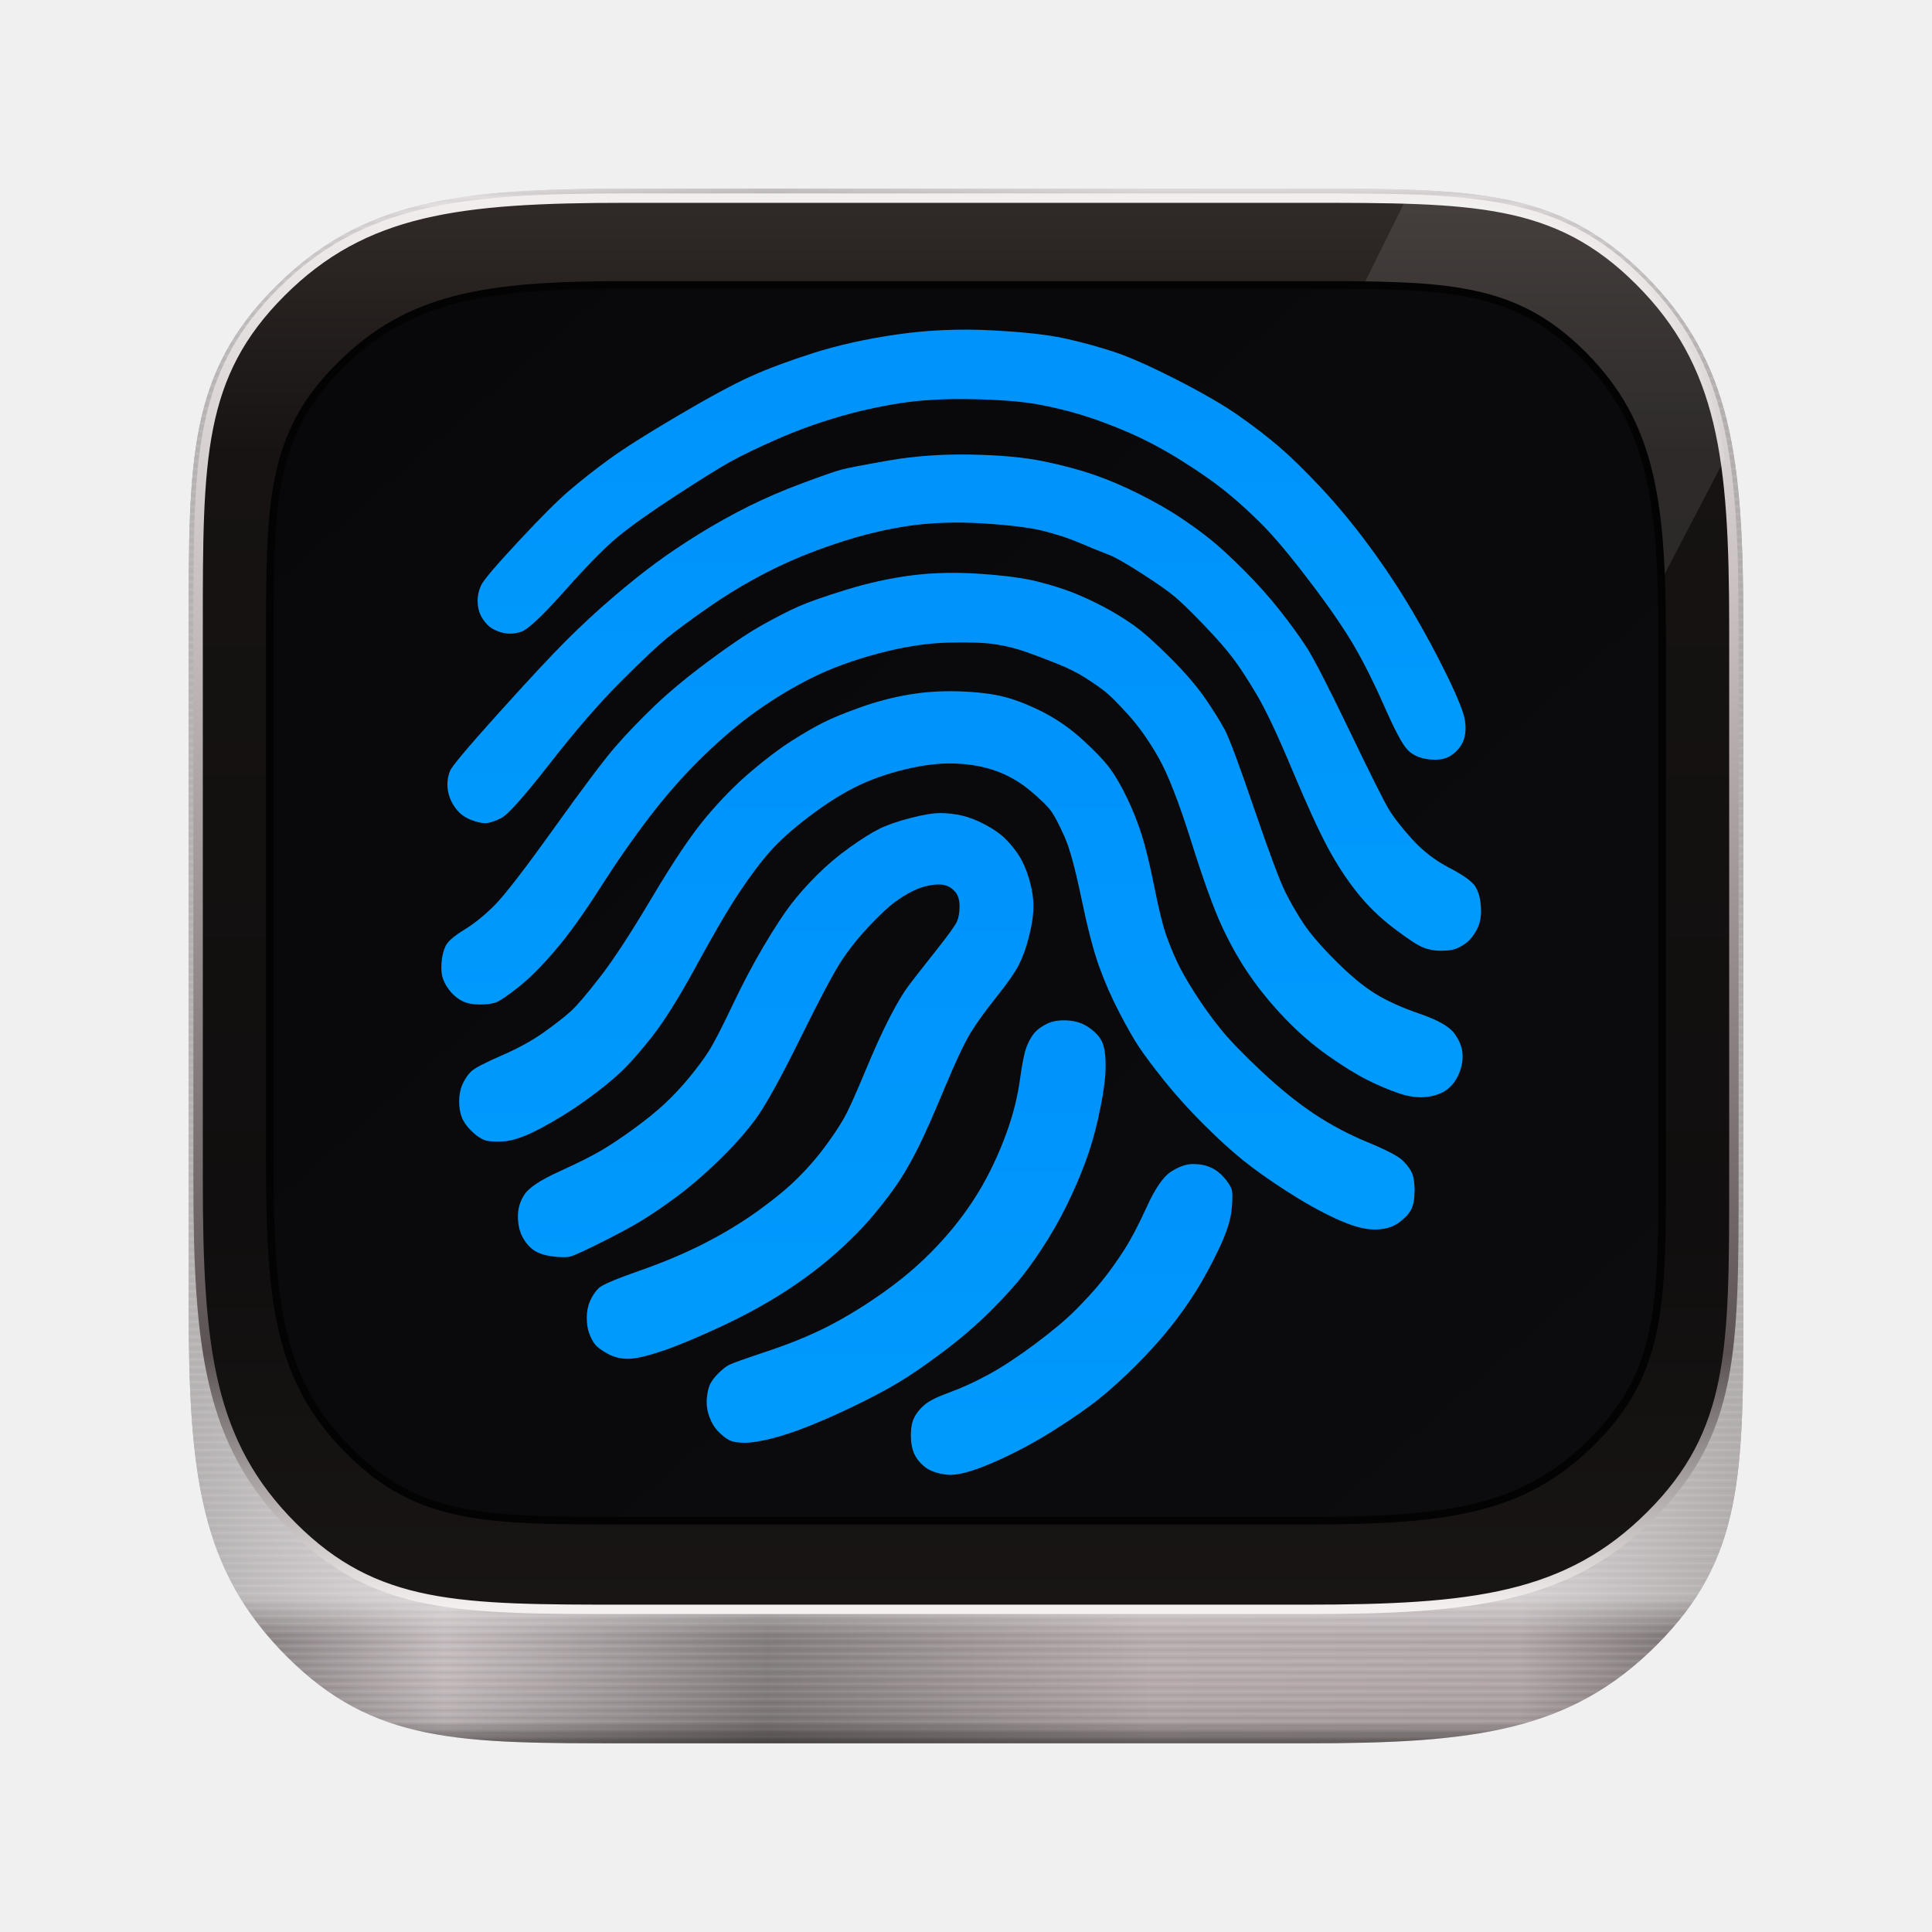
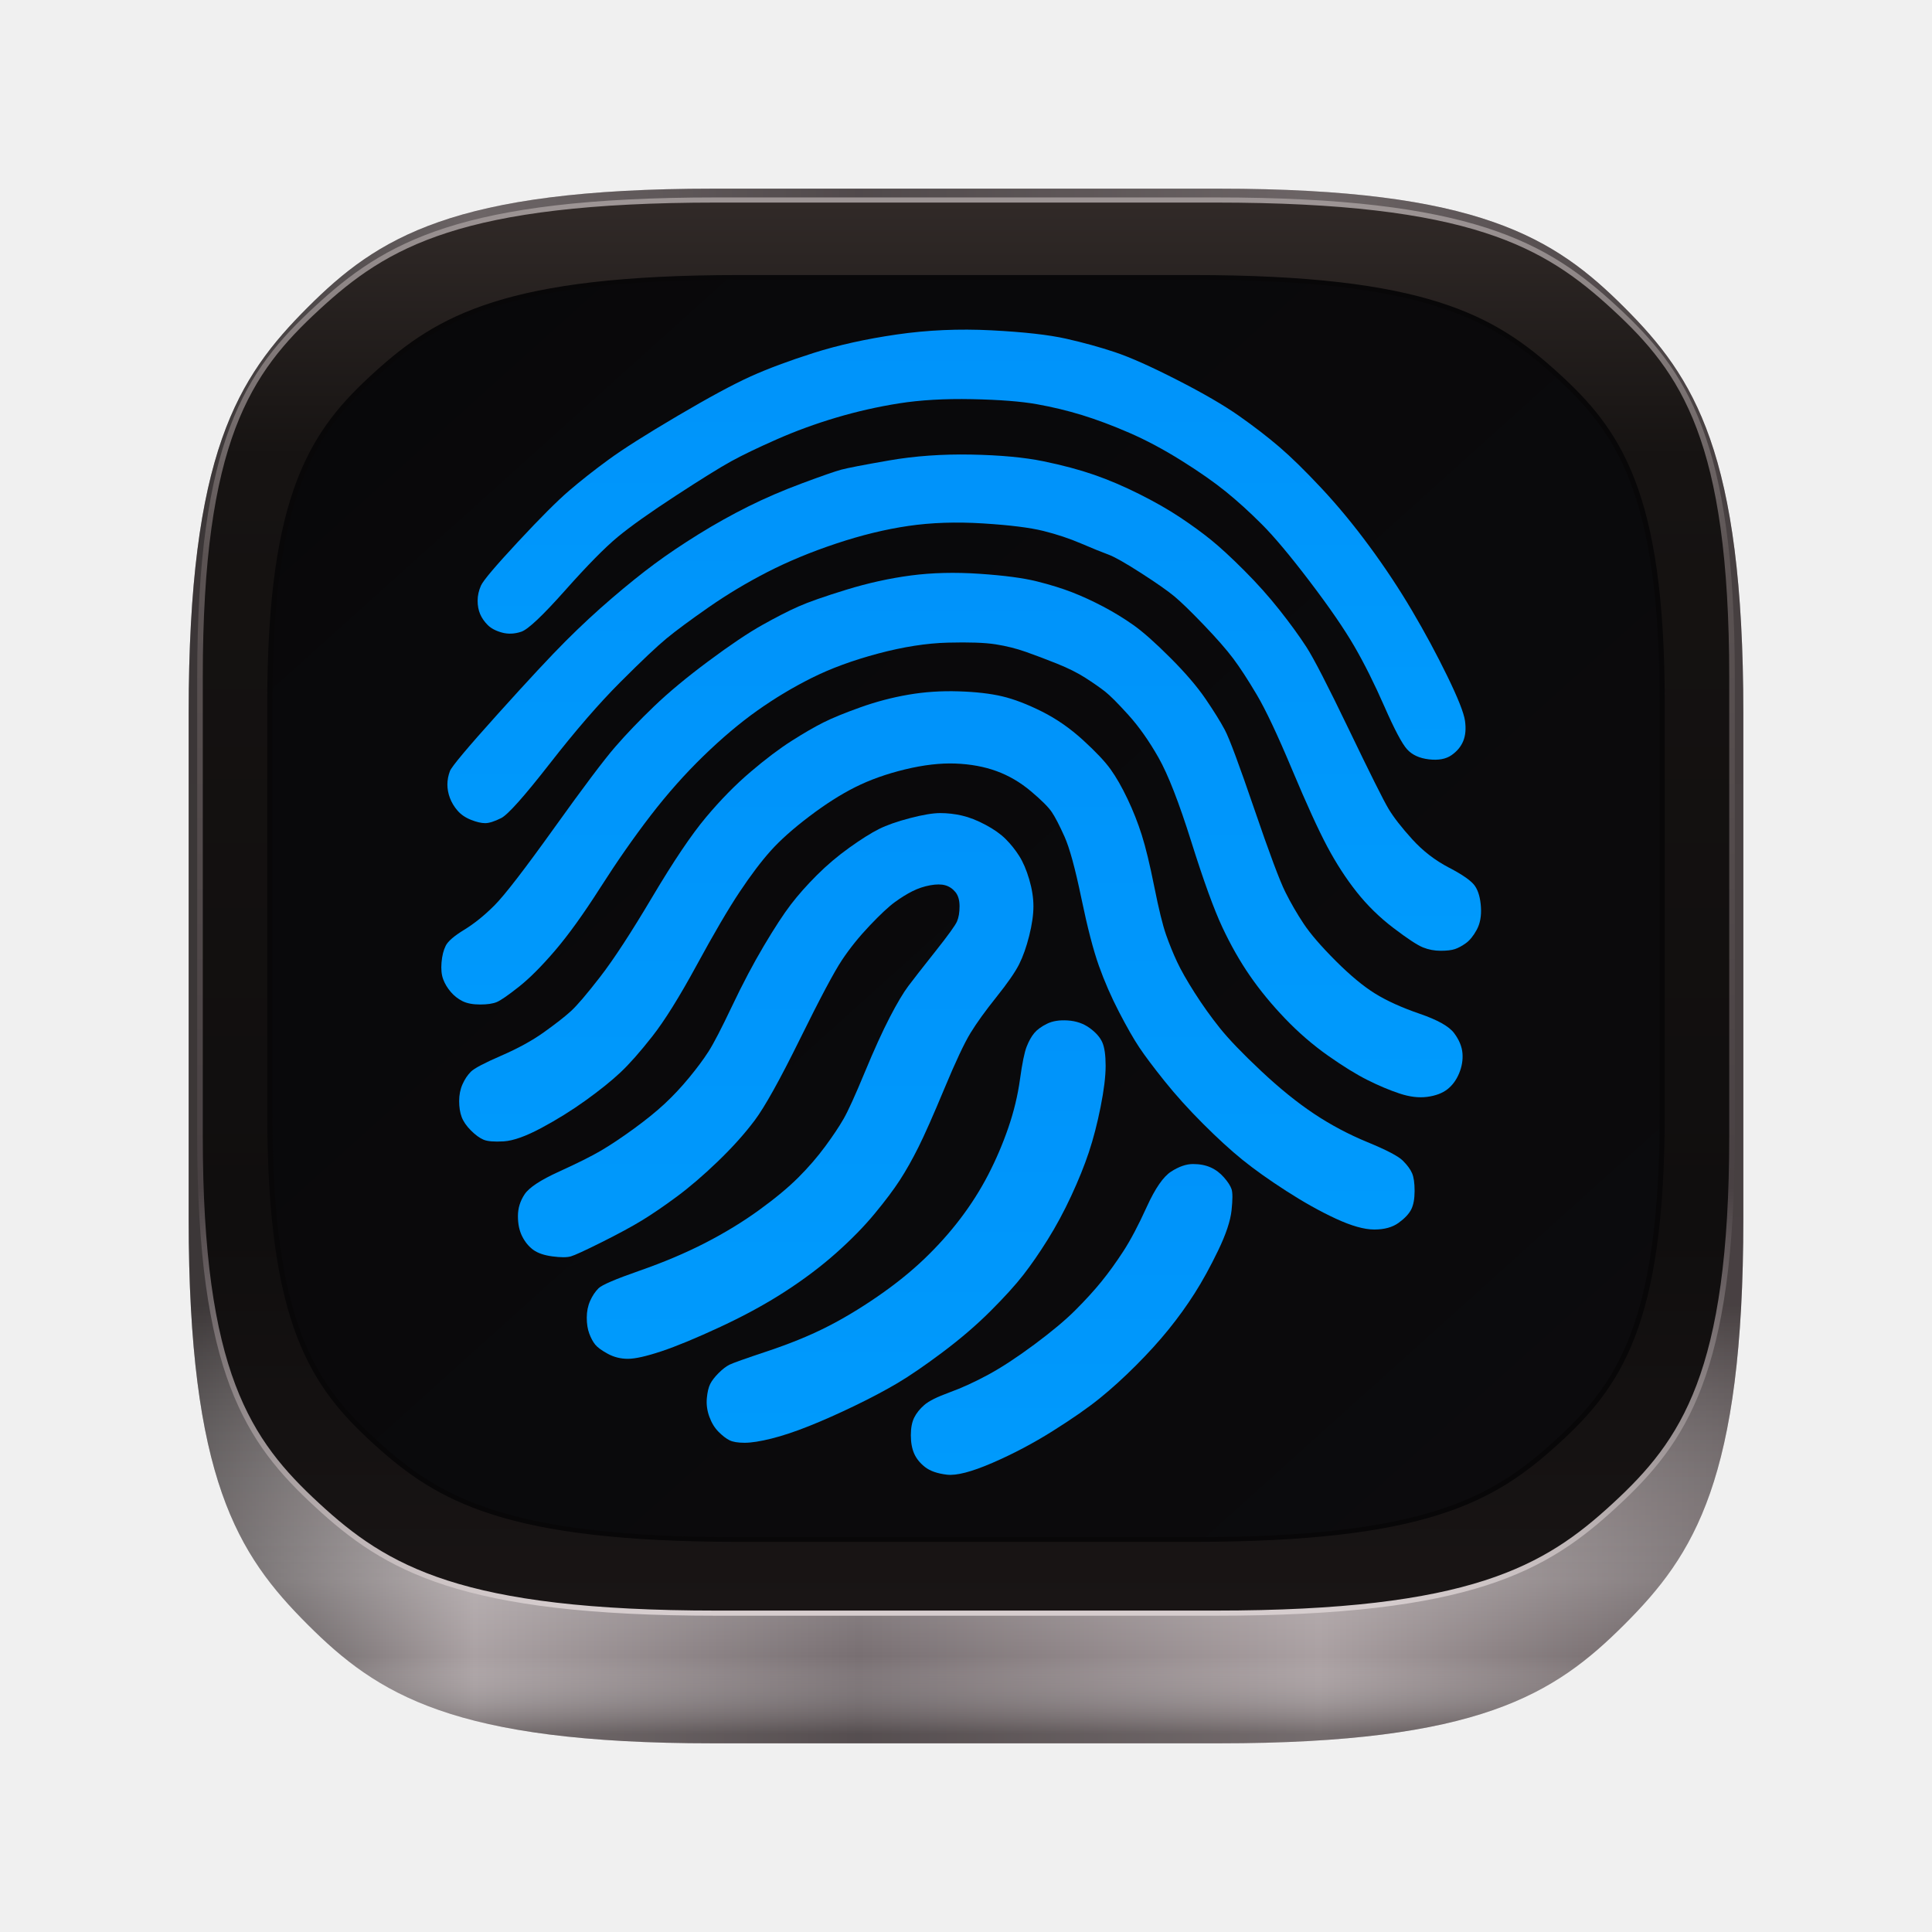
<svg xmlns="http://www.w3.org/2000/svg" width="1024" height="1024" viewBox="0 0 1024 1024" role="img" aria-labelledby="title">
  <defs>
    <linearGradient id="aluminum">
-       <stop stop-color="#766f70" />
-       <stop offset=".16" stop-color="#c5bcbe" />
-       <stop offset=".37" stop-color="#837c7d" />
-       <stop offset=".62" stop-color="#b8adae" />
-       <stop offset=".86" stop-color="#b2a8aa" />
-       <stop offset="1" stop-color="#6c6464" />
+       <stop stop-color="#514c4d" />
+       <stop offset=".18" stop-color="#aaa1a3" />
+       <stop offset=".43" stop-color="#786f72" />
+       <stop offset=".73" stop-color="#aaa0a2" />
+       <stop offset="1" stop-color="#655c5e" />
    </linearGradient>
    <linearGradient id="rim" x2="0" y2="1" gradientUnits="objectBoundingBox">
-       <stop stop-color="#f2eeee" />
-       <stop offset=".32" stop-color="#c2b9ba" />
-       <stop offset=".82" stop-color="#5a5253" />
-       <stop offset="1" stop-color="#f5f0f0" />
+       <stop stop-color="#9d9595" />
+       <stop offset=".25" stop-color="#5b5353" />
+       <stop offset=".7" stop-color="#494143" />
+       <stop offset="1" stop-color="#d6cdce" />
    </linearGradient>
    <linearGradient id="bezel" x2="0" y2="1" gradientUnits="objectBoundingBox">
      <stop stop-color="#312a28" />
      <stop offset=".18" stop-color="#161312" />
      <stop offset=".73" stop-color="#100e0e" />
      <stop offset="1" stop-color="#191515" />
    </linearGradient>
    <linearGradient id="screen" x2="1" y2="1" gradientUnits="objectBoundingBox">
      <stop stop-color="#08080a" />
      <stop offset="1" stop-color="#0c0b0d" />
    </linearGradient>
    <linearGradient id="fingerprint" x2="0" y2="1" gradientUnits="objectBoundingBox">
      <stop stop-color="#0093fa" />
      <stop offset="1" stop-color="#009afc" />
    </linearGradient>
-     <linearGradient id="base-shade" x1="0" y1="846" x2="0" y2="924" gradientUnits="userSpaceOnUse">
-       <stop stop-color="#fff" stop-opacity=".48" />
-       <stop offset=".28" stop-color="#fff" stop-opacity="0" />
-       <stop offset=".85" stop-color="#161211" stop-opacity=".08" />
-       <stop offset="1" stop-color="#161211" stop-opacity=".54" />
+     <linearGradient id="metal-shade" x2="0" y2="1">
+       <stop stop-color="#1e1919" stop-opacity=".44" />
+       <stop offset=".72" stop-color="#1e1919" stop-opacity=".42" />
+       <stop offset=".9" stop-color="#fff" stop-opacity=".16" />
+       <stop offset=".95" stop-color="#fff" stop-opacity="0" />
+       <stop offset="1" stop-color="#1e1919" stop-opacity=".38" />
    </linearGradient>
-     <pattern id="brush" width="5" height="4" patternUnits="userSpaceOnUse">
-       <path d="M0 .5H5" stroke="#fff" stroke-opacity=".08" />
-       <path d="M0 2.5H5" stroke="#292222" stroke-opacity=".06" />
-     </pattern>
-     <path id="enclosure" d="M332 100H692C781 100 826 100 872 146S924 243 924 332V692C924 781 924 826 878 872S781 924 692 924H332C243 924 198 924 152 878S100 781 100 692V332C100 243 100 198 146 152S243 100 332 100Z" />
-     <path id="glass" d="M332 105H692C781 105 825 105 869 149S919 243 919 332V626C919 715 919 759 875 803S781 853 692 853H332C243 853 199 853 155 809S105 715 105 626V332C105 243 105 199 149 155S243 105 332 105Z" />
-     <path id="display" d="M332 151H692C766 151 802 151 839 188S881 267 881 341V617C881 691 881 727 844 764S766 806 692 806H332C258 806 222 806 185 769S143 691 143 617V341C143 267 143 231 180 194S258 151 332 151Z" />
-     <clipPath id="face-clip">
-       <use href="#glass" />
+     <path id="outline" d="M278 0H546       C684 0 724 26 761 63C798 100 824 140 824 278V546       C824 684 798 724 761 761C724 798 684 824 546 824H278       C140 824 100 798 63 761C26 724 0 684 0 546V278       C0 140 26 100 63 63C100 26 140 0 278 0Z" />
+     <clipPath id="enclosure-clip">
+       <use href="#outline" x="100" y="100" />
    </clipPath>
+     <symbol id="face" viewBox="0 0 824 824" preserveAspectRatio="none" overflow="visible">
+       <use href="#outline" />
+     </symbol>
  </defs>
-   <use href="#enclosure" fill="url(#aluminum)" />
-   <use href="#enclosure" fill="url(#brush)" />
-   <use href="#enclosure" fill="url(#base-shade)" />
-   <use href="#glass" fill="url(#bezel)" stroke="url(#rim)" stroke-width="5" />
-   <path d="M745 106H899L920 232L872 324H637Z" fill="#fff" opacity=".1" clip-path="url(#face-clip)" />
-   <use href="#display" fill="url(#screen)" stroke="#030303" stroke-width="4" />
+   <g clip-path="url(#enclosure-clip)">
+     <rect x="100" y="100" width="824" height="824" fill="url(#aluminum)" />
+     <rect x="100" y="100" width="824" height="824" fill="url(#metal-shade)" />
+   </g>
+   <use href="#face" x="106" y="106" width="812" height="749" fill="url(#bezel)" stroke="url(#rim)" stroke-width="3" />
+   <use href="#face" x="143" y="147" width="738" height="669" fill="url(#screen)" stroke="#080708" stroke-width="3" />
  <g fill="url(#fingerprint)" transform="translate(-45 -63) scale(.89)">
    <path d="M584.5 270 Q612 266 641 267.5 Q670 269 685.5 272.5 Q701 276 714.5 280.5 Q728 285 751.5 297 Q775 309 788.5 318.5 Q802 328 812.5 337 Q823 346 837.5 361.5 Q852 377 866 396 Q880 415 891.5 434.5 Q903 454 912.5 473.5 Q922 493 923 500 Q924 507 922 512 Q920 517 915 520.5 Q910 524 901.5 523 Q893 522 888.5 517 Q884 512 875 491.5 Q866 471 857 455.5 Q848 440 830.5 417 Q813 394 802 383 Q791 372 780.5 363.5 Q770 355 754 345 Q738 335 723 328.5 Q708 322 695 318 Q682 314 668 311.5 Q654 309 629.5 308.5 Q605 308 586 311 Q567 314 548.5 319.5 Q530 325 513 332.5 Q496 340 486 345.5 Q476 351 453 366 Q430 381 418.5 390.5 Q407 400 387 422.5 Q367 445 361 447 Q355 449 349.5 447.5 Q344 446 341 443 Q338 440 336.5 436.5 Q335 433 335 428.5 Q335 424 337 419.5 Q339 415 359 393.5 Q379 372 389.5 363 Q400 354 413 344.5 Q426 335 454 318.5 Q482 302 497.5 295 Q513 288 535 281 Q557 274 584.5 270 Z" />
    <path d="M580 345 Q603 341 629 341.5 Q655 342 672 345.5 Q689 349 702 353.5 Q715 358 729 365 Q743 372 753.5 379 Q764 386 772 392.5 Q780 399 791.5 410.5 Q803 422 812.5 434 Q822 446 828.5 456 Q835 466 854 505.5 Q873 545 877.5 552.5 Q882 560 891.5 570.5 Q901 581 913.5 587.5 Q926 594 929 598.5 Q932 603 932.5 611 Q933 619 930 624.5 Q927 630 923.5 632.5 Q920 635 917 636 Q914 637 908.5 637 Q903 637 898 635 Q893 633 880.5 623.5 Q868 614 858.5 602 Q849 590 841 575 Q833 560 820 529 Q807 498 799 484.5 Q791 471 785 463 Q779 455 767.5 443 Q756 431 750 426 Q744 421 730 412 Q716 403 710.5 401 Q705 399 694.5 394.5 Q684 390 672 387 Q660 384 636 382.5 Q612 381 591.5 384 Q571 387 548.5 394.5 Q526 402 507.5 411.5 Q489 421 472.5 432.5 Q456 444 447.5 451 Q439 458 420 477 Q401 496 378 525.5 Q355 555 349 558 Q343 561 339.5 561 Q336 561 331 559 Q326 557 323 553.5 Q320 550 318.5 546 Q317 542 317 538 Q317 534 318.5 530 Q320 526 347 496 Q374 466 387.5 452.5 Q401 439 415 427 Q429 415 440.5 406.5 Q452 398 466.5 389 Q481 380 496 372.5 Q511 365 528.5 358.5 Q546 352 551.5 350.5 Q557 349 580 345 Z" />
    <path d="M593 413.5 Q612 411 634 412.5 Q656 414 668 417 Q680 420 689 423.5 Q698 427 707.5 432 Q717 437 725.5 443 Q734 449 747.5 462.5 Q761 476 768.5 487 Q776 498 780 505.5 Q784 513 797.5 552.5 Q811 592 816 602 Q821 612 827 621 Q833 630 846 643 Q859 656 869.5 662.5 Q880 669 896 674.5 Q912 680 916.5 686 Q921 692 921.5 698 Q922 704 919.5 710 Q917 716 912.5 719.5 Q908 723 900.5 724 Q893 725 884 722 Q875 719 865 714 Q855 709 841.5 699.5 Q828 690 816 677.5 Q804 665 795 652 Q786 639 778.5 623 Q771 607 760 572 Q749 537 740.5 522 Q732 507 722.5 496.5 Q713 486 708.5 482.5 Q704 479 697 474.5 Q690 470 680 466 Q670 462 661.5 459 Q653 456 643.5 454.5 Q634 453 615 453.5 Q596 454 573.5 460 Q551 466 534 474.5 Q517 483 501.5 494 Q486 505 469.5 521 Q453 537 438 556.5 Q423 576 408 599.5 Q393 623 381 637 Q369 651 359.5 658.5 Q350 666 346.5 667.5 Q343 669 336.5 669 Q330 669 326 667 Q322 665 319 661.5 Q316 658 314.5 654 Q313 650 313.5 644 Q314 638 316 634 Q318 630 327 624.5 Q336 619 345 610 Q354 601 380.5 564 Q407 527 417 515.5 Q427 504 440 491.5 Q453 479 472.5 464.5 Q492 450 504.5 443 Q517 436 526 432 Q535 428 554.5 422 Q574 416 593 413.5 Z" />
    <path d="M591.5 484.5 Q606 482 621.5 482.5 Q637 483 647.5 485.5 Q658 488 671 494.5 Q684 501 695.5 511.5 Q707 522 712 529 Q717 536 722 546.5 Q727 557 730.5 568 Q734 579 738 599 Q742 619 745 627.5 Q748 636 751.5 643.5 Q755 651 762 662 Q769 673 777 683 Q785 693 801.5 708.5 Q818 724 833 734 Q848 744 865 751 Q882 758 886 762 Q890 766 891.5 769.5 Q893 773 893 780 Q893 787 891 791 Q889 795 883.5 799 Q878 803 869 803 Q860 803 846 796.5 Q832 790 816.5 780 Q801 770 790.5 761.5 Q780 753 767 740 Q754 727 744 714.5 Q734 702 729 694.5 Q724 687 717 673.5 Q710 660 705 646 Q700 632 694.5 605.5 Q689 579 684.5 569 Q680 559 677 554.5 Q674 550 664.5 542 Q655 534 644 530 Q633 526 619.5 525.5 Q606 525 589.5 529 Q573 533 560 539.5 Q547 546 532.5 557 Q518 568 509.5 577.5 Q501 587 491 602 Q481 617 465.5 645.5 Q450 674 439 688 Q428 702 420 709.5 Q412 717 399.5 726 Q387 735 373 742.5 Q359 750 350.5 750.5 Q342 751 338.5 749.5 Q335 748 331 744 Q327 740 325.5 736 Q324 732 324 726.5 Q324 721 326 716.5 Q328 712 331 709 Q334 706 349 699.5 Q364 693 374.5 685.5 Q385 678 390.5 673 Q396 668 408 652.5 Q420 637 439 605 Q458 573 471 557.5 Q484 542 497.5 530.5 Q511 519 522 512 Q533 505 541 501 Q549 497 563 492 Q577 487 591.5 484.5 Z" />
    <path d="M592.5 558 Q604 555 610.5 555 Q617 555 623.5 556.5 Q630 558 637.5 562 Q645 566 649.5 570.5 Q654 575 657.5 580.5 Q661 586 663.5 594.5 Q666 603 666 610.5 Q666 618 663.5 628 Q661 638 657.5 645 Q654 652 644 664.5 Q634 677 628.5 686 Q623 695 613 719 Q603 743 597.5 754 Q592 765 586.5 773.5 Q581 782 571.5 793.5 Q562 805 548.5 817 Q535 829 518 840 Q501 851 479.5 861 Q458 871 444.5 875.5 Q431 880 424.5 880 Q418 880 412.5 877 Q407 874 405 871.5 Q403 869 401.5 865 Q400 861 400 855.5 Q400 850 402 845.5 Q404 841 407 838 Q410 835 431.5 827.5 Q453 820 470.5 811 Q488 802 502.5 791.5 Q517 781 526 772 Q535 763 542 753.5 Q549 744 553 737 Q557 730 565.5 709.5 Q574 689 580.5 676.5 Q587 664 591.5 658 Q596 652 607.5 637.5 Q619 623 620.5 619.5 Q622 616 622 610.5 Q622 605 619.5 602 Q617 599 613.5 598 Q610 597 604.5 598 Q599 599 594 601.5 Q589 604 583.5 608 Q578 612 568.5 622 Q559 632 552 642.5 Q545 653 527 689.5 Q509 726 500 738 Q491 750 478 762.5 Q465 775 453.5 783.5 Q442 792 433 797.5 Q424 803 409 810.5 Q394 818 390.5 819 Q387 820 379.5 819 Q372 818 368 815 Q364 812 361.5 807 Q359 802 359 795 Q359 788 363 782 Q367 776 383.5 768.5 Q400 761 408.5 756 Q417 751 428 743 Q439 735 446.5 728 Q454 721 461 712.5 Q468 704 472.5 697 Q477 690 486.5 670 Q496 650 505.5 634 Q515 618 521.5 609.5 Q528 601 537 592 Q546 583 556.5 575.5 Q567 568 574 564.5 Q581 561 592.5 558 Z" />
    <path d="M674 680.5 Q679 678 686.5 678.5 Q694 679 699.5 683 Q705 687 707 691.5 Q709 696 709 705.5 Q709 715 706 730 Q703 745 699 757 Q695 769 688.5 783 Q682 797 674.5 809 Q667 821 660 830 Q653 839 640.5 851.5 Q628 864 612 876 Q596 888 585 894.5 Q574 901 559.5 908 Q545 915 532.5 920 Q520 925 510 927.5 Q500 930 494 930 Q488 930 485 928.5 Q482 927 478.5 923.5 Q475 920 473 914.5 Q471 909 471.5 903.5 Q472 898 473.5 895 Q475 892 478.5 888.5 Q482 885 485 883.5 Q488 882 507.5 875.5 Q527 869 542 861.5 Q557 854 573 843 Q589 832 601 820.5 Q613 809 622.5 796.5 Q632 784 639 770.5 Q646 757 651 742.5 Q656 728 658 713.5 Q660 699 662 694 Q664 689 666.5 686 Q669 683 674 680.5 Z" />
    <path d="M748 768.5 Q755 764 761 764 Q767 764 771.5 766 Q776 768 779.5 772 Q783 776 784 779 Q785 782 784 791.5 Q783 801 776 815.5 Q769 830 762 841 Q755 852 746.5 862.5 Q738 873 727 884 Q716 895 705.5 903.5 Q695 912 677.5 923 Q660 934 641.5 942 Q623 950 614.5 949 Q606 948 601.5 944.5 Q597 941 595 936.5 Q593 932 593 925.5 Q593 919 595 915 Q597 911 601 907.5 Q605 904 616 900 Q627 896 639 889.5 Q651 883 666.5 871.5 Q682 860 691 851 Q700 842 706.5 834 Q713 826 719.5 816 Q726 806 733.5 789.5 Q741 773 748 768.5 Z" />
  </g>
</svg>
